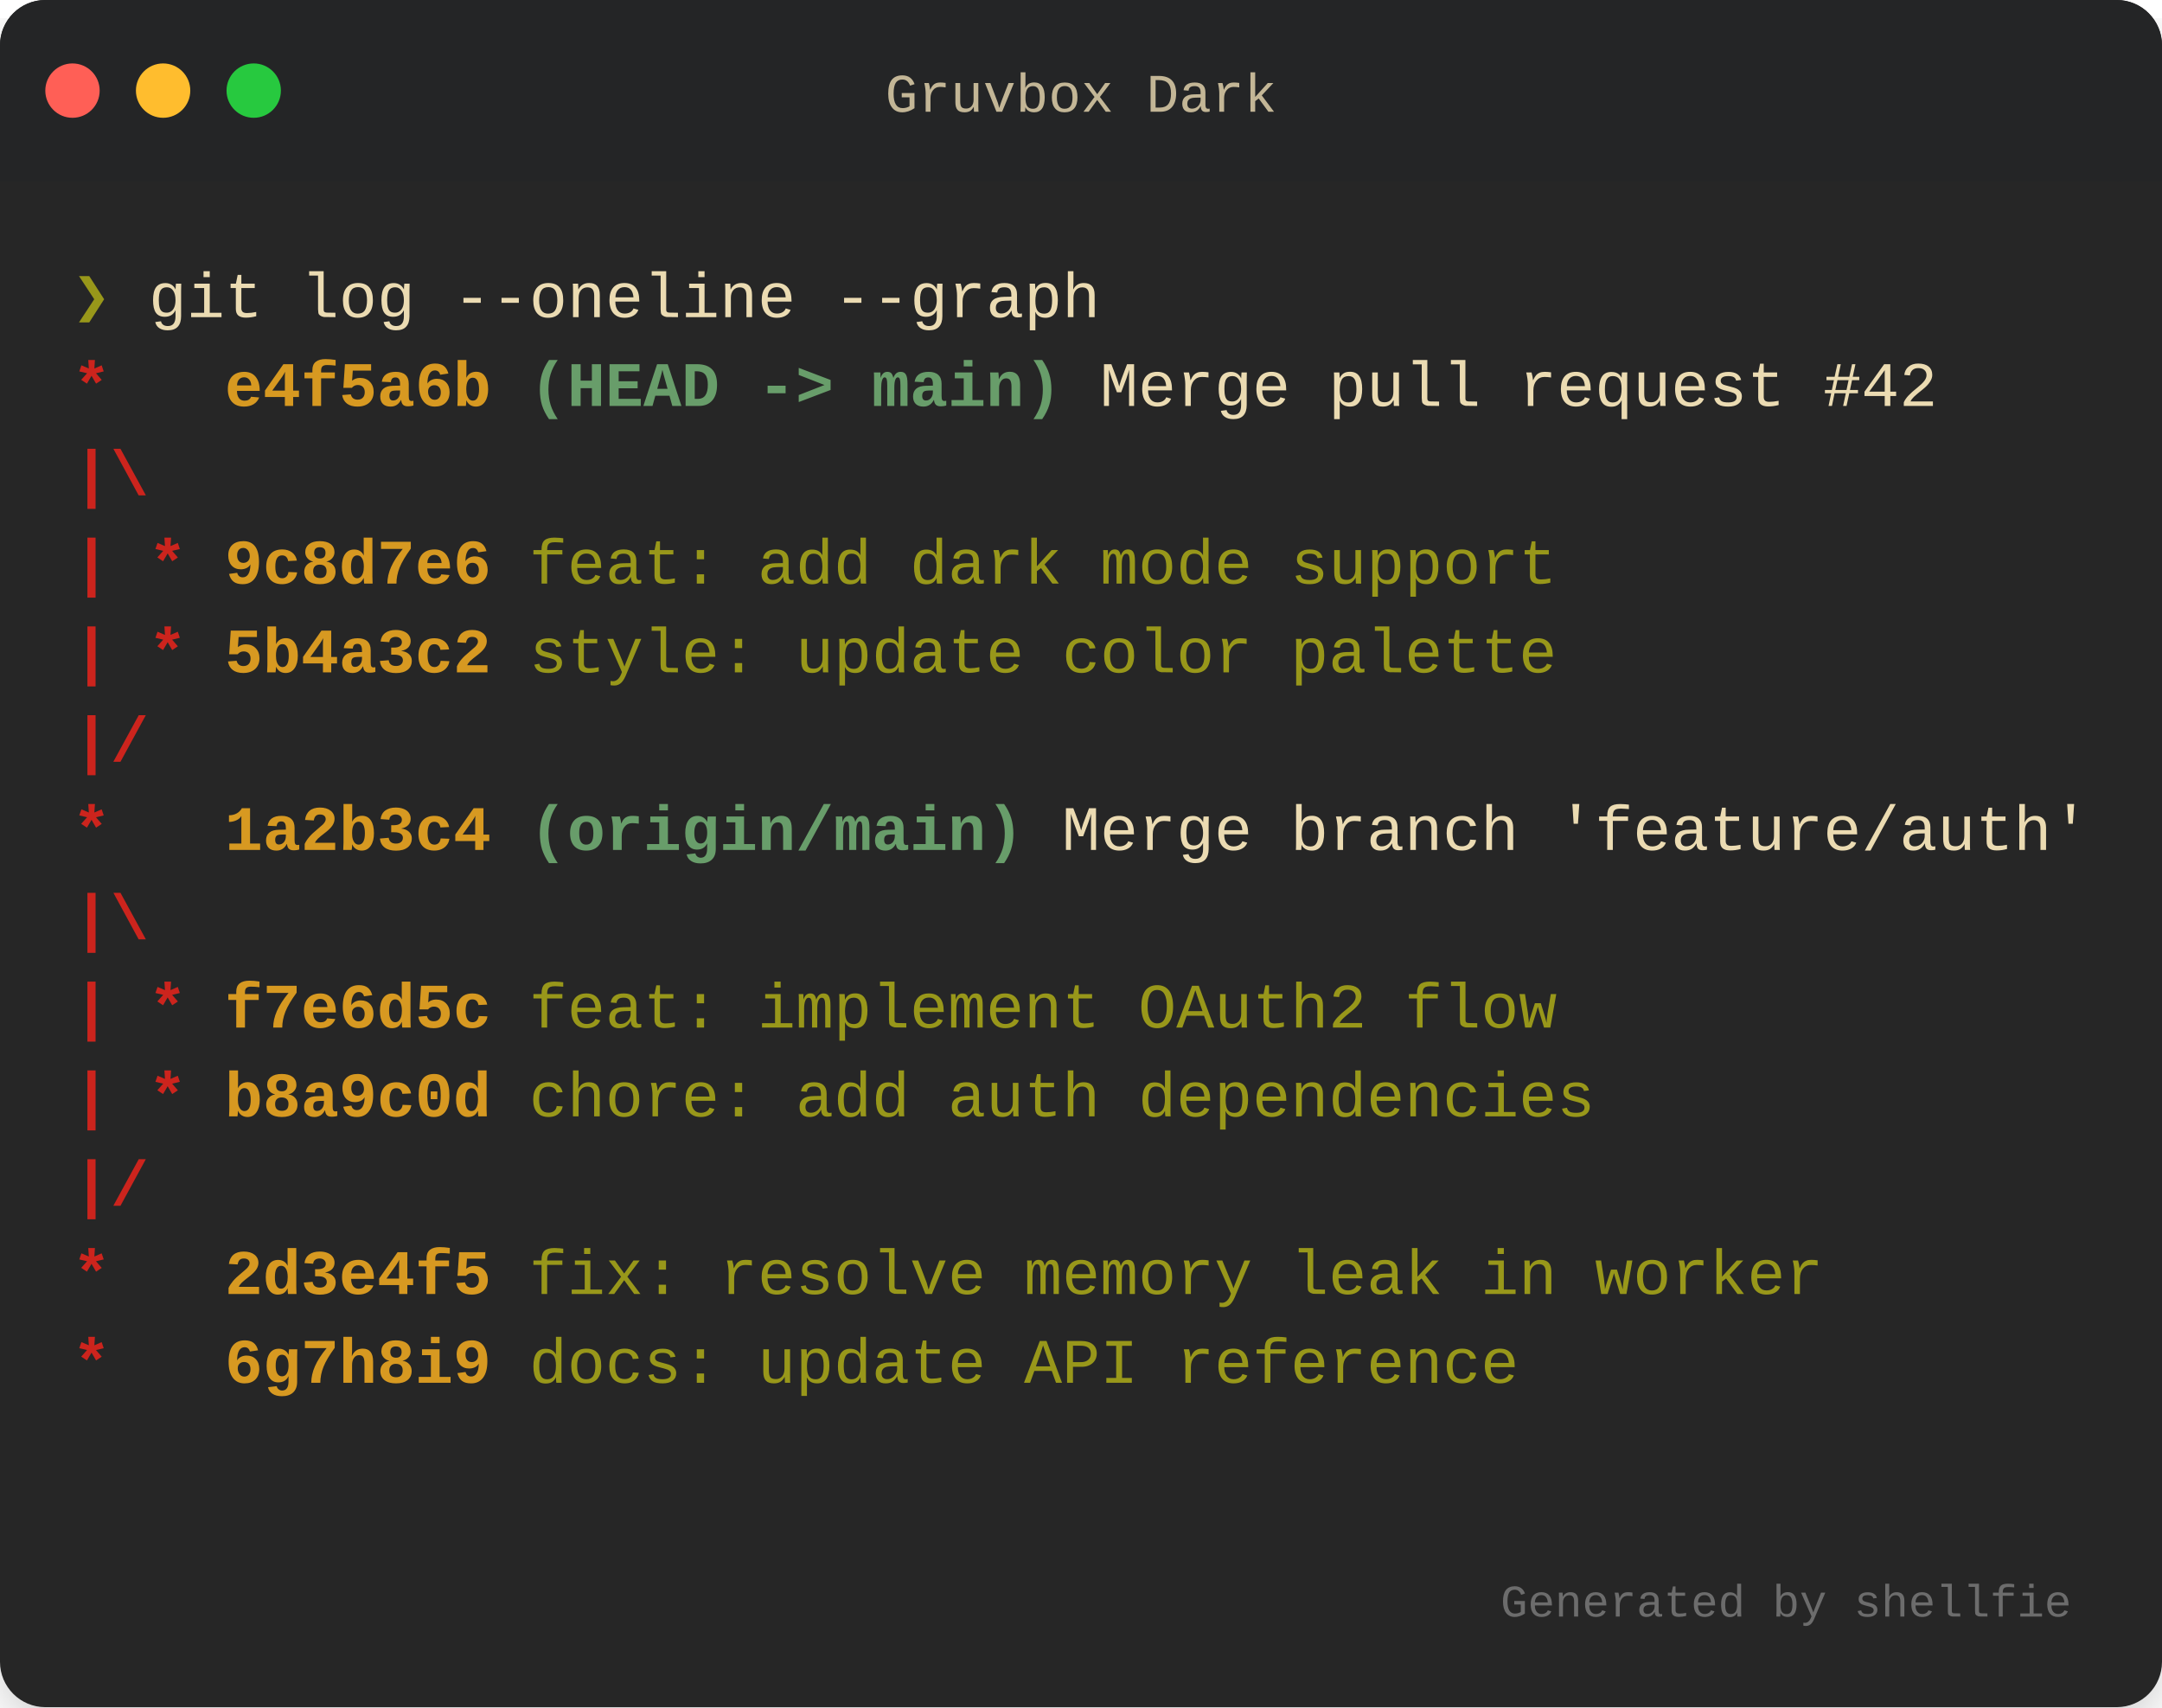
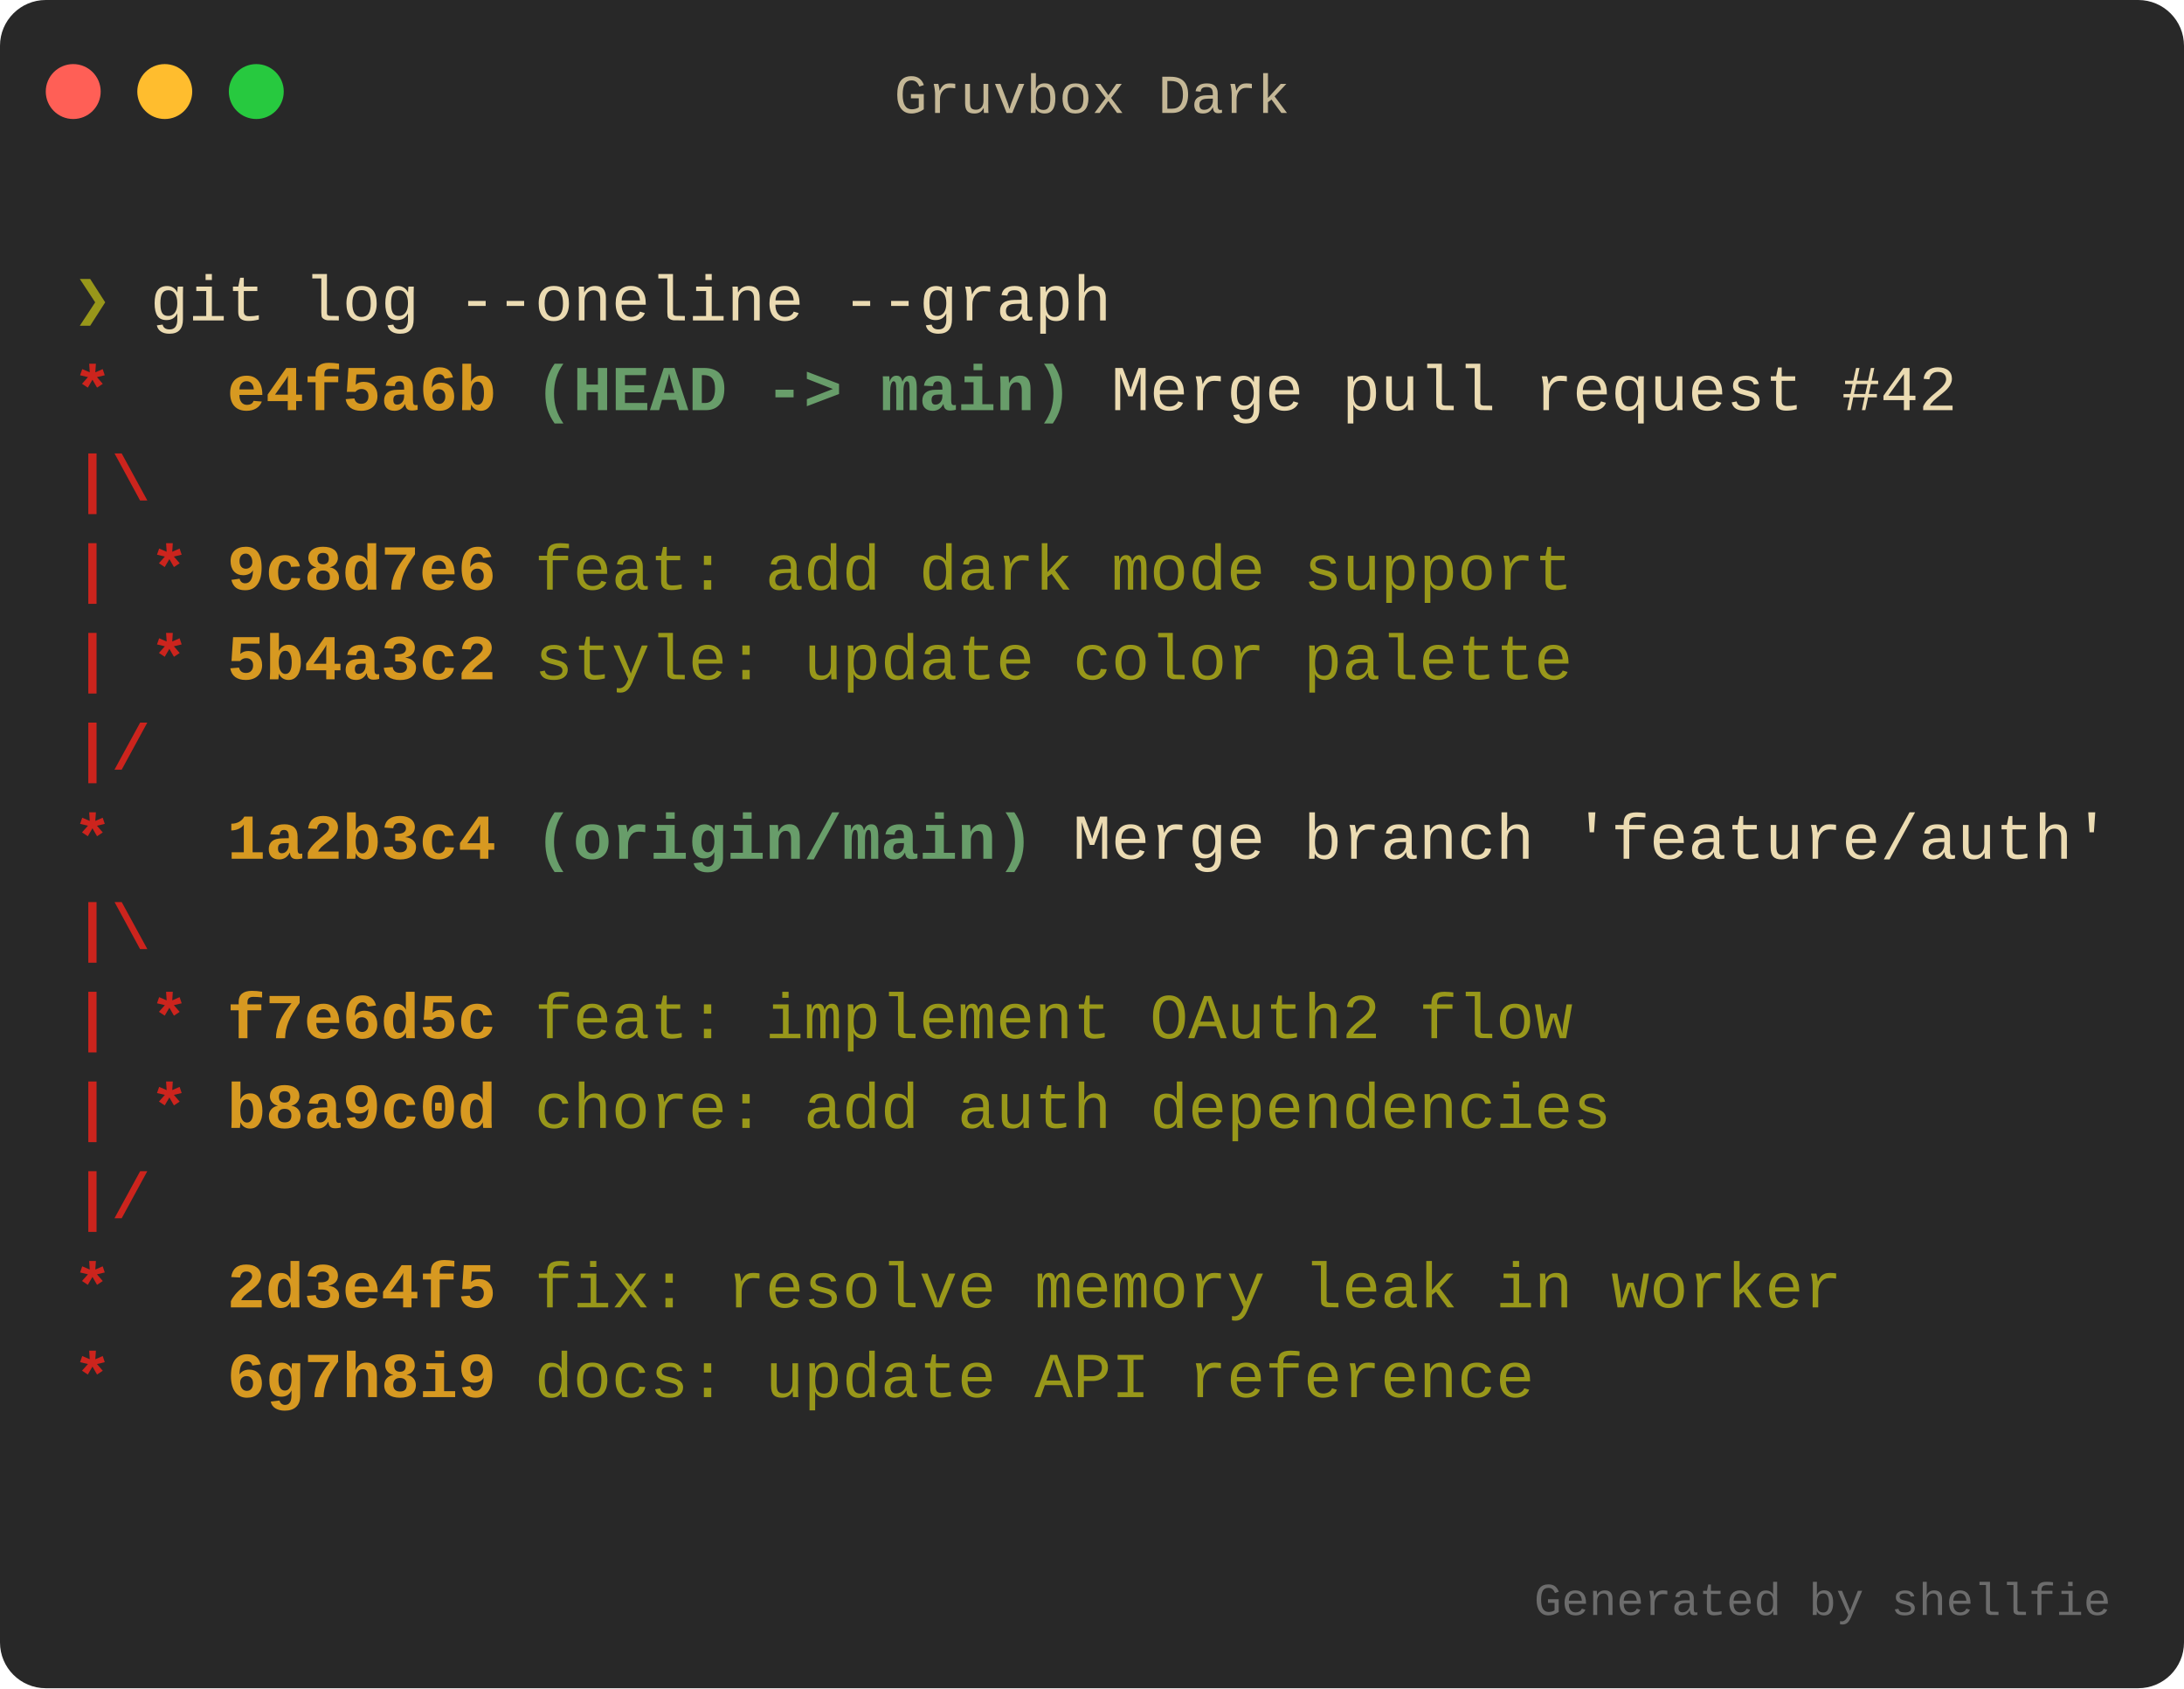
- <svg xmlns="http://www.w3.org/2000/svg" viewBox="0 0 477.2 376.8" width="477.2" height="376.8">
-   <defs>
-     <filter id="shadow" x="-10%" y="-10%" width="120%" height="120%">
-       <feDropShadow dx="0" dy="4" stdDeviation="8" flood-opacity="0.3" />
-     </filter>
-   </defs>
-   <rect x="0" y="0" width="477.2" height="376.8" fill="#282828" rx="10" ry="10" filter="url(#shadow)" />
+ <svg xmlns="http://www.w3.org/2000/svg" viewBox="0 0 477.2 368.8" width="477.2" height="368.8">
+   <rect x="0" y="0" width="477.2" height="368.8" fill="#282828" rx="10" ry="10" />
  <g class="title-bar">
-     <rect x="0" y="0" width="477.2" height="40" fill="#242526" rx="10" ry="10" />
-     <rect x="0" y="30" width="477.2" height="10" fill="#242526" />
    <circle cx="16" cy="20" r="6" fill="#ff5f56" />
    <circle cx="36" cy="20" r="6" fill="#ffbd2e" />
    <circle cx="56" cy="20" r="6" fill="#27c93f" />
-     <text x="238.6" y="24.667" fill="#ebdbb2" font-family="'SF Mono', 'Monaco', 'Menlo', 'Ubuntu Mono', 'Consolas', 'Courier New', monospace" font-size="12" text-anchor="middle" opacity="0.8">Gruvbox Dark</text>
+     <text x="238.6" y="24.67" fill="#ebdbb2" font-family="'SF Mono', 'Monaco', 'Menlo', 'Ubuntu Mono', 'Consolas', 'Courier New', monospace" font-size="12" text-anchor="middle" opacity="0.8">Gruvbox Dark</text>
  </g>
  <g class="text">
    <text y="70" font-family="'SF Mono', 'Monaco', 'Menlo', 'Ubuntu Mono', 'Consolas', 'Courier New', monospace" font-size="14" xml:space="preserve">
      <tspan x="16" fill="#98971a" font-weight="bold">❯</tspan>
      <tspan x="24.4" fill="#ebdbb2"> git log --oneline --graph</tspan>
    </text>
    <text y="89.6" font-family="'SF Mono', 'Monaco', 'Menlo', 'Ubuntu Mono', 'Consolas', 'Courier New', monospace" font-size="14" xml:space="preserve">
      <tspan x="16" fill="#cc241d" font-weight="bold">*</tspan>
      <tspan x="24.4" fill="#ebdbb2">   </tspan>
      <tspan x="49.6" fill="#d79921" font-weight="bold">e4f5a6b</tspan>
      <tspan x="108.4" fill="#ebdbb2"> </tspan>
      <tspan x="116.8" fill="#689d6a" font-weight="bold">(HEAD -&gt; main)</tspan>
      <tspan x="234.4" fill="#ebdbb2"> Merge pull request #42</tspan>
    </text>
    <text y="109.2" font-family="'SF Mono', 'Monaco', 'Menlo', 'Ubuntu Mono', 'Consolas', 'Courier New', monospace" font-size="14" xml:space="preserve">
      <tspan x="16" fill="#cc241d" font-weight="bold">|\</tspan>
    </text>
    <text y="128.8" font-family="'SF Mono', 'Monaco', 'Menlo', 'Ubuntu Mono', 'Consolas', 'Courier New', monospace" font-size="14" xml:space="preserve">
      <tspan x="16" fill="#cc241d" font-weight="bold">| *</tspan>
      <tspan x="41.2" fill="#ebdbb2"> </tspan>
      <tspan x="49.6" fill="#d79921" font-weight="bold">9c8d7e6</tspan>
      <tspan x="108.4" fill="#ebdbb2"> </tspan>
      <tspan x="116.8" fill="#98971a">feat: add dark mode support</tspan>
    </text>
    <text y="148.4" font-family="'SF Mono', 'Monaco', 'Menlo', 'Ubuntu Mono', 'Consolas', 'Courier New', monospace" font-size="14" xml:space="preserve">
      <tspan x="16" fill="#cc241d" font-weight="bold">| *</tspan>
      <tspan x="41.2" fill="#ebdbb2"> </tspan>
      <tspan x="49.6" fill="#d79921" font-weight="bold">5b4a3c2</tspan>
      <tspan x="108.4" fill="#ebdbb2"> </tspan>
      <tspan x="116.8" fill="#98971a">style: update color palette</tspan>
    </text>
    <text y="168" font-family="'SF Mono', 'Monaco', 'Menlo', 'Ubuntu Mono', 'Consolas', 'Courier New', monospace" font-size="14" xml:space="preserve">
      <tspan x="16" fill="#cc241d" font-weight="bold">|/</tspan>
    </text>
    <text y="187.6" font-family="'SF Mono', 'Monaco', 'Menlo', 'Ubuntu Mono', 'Consolas', 'Courier New', monospace" font-size="14" xml:space="preserve">
      <tspan x="16" fill="#cc241d" font-weight="bold">*</tspan>
      <tspan x="24.4" fill="#ebdbb2">   </tspan>
      <tspan x="49.6" fill="#d79921" font-weight="bold">1a2b3c4</tspan>
      <tspan x="108.4" fill="#ebdbb2"> </tspan>
      <tspan x="116.8" fill="#689d6a" font-weight="bold">(origin/main)</tspan>
      <tspan x="226" fill="#ebdbb2"> Merge branch 'feature/auth'</tspan>
    </text>
    <text y="207.2" font-family="'SF Mono', 'Monaco', 'Menlo', 'Ubuntu Mono', 'Consolas', 'Courier New', monospace" font-size="14" xml:space="preserve">
      <tspan x="16" fill="#cc241d" font-weight="bold">|\</tspan>
    </text>
    <text y="226.8" font-family="'SF Mono', 'Monaco', 'Menlo', 'Ubuntu Mono', 'Consolas', 'Courier New', monospace" font-size="14" xml:space="preserve">
      <tspan x="16" fill="#cc241d" font-weight="bold">| *</tspan>
      <tspan x="41.2" fill="#ebdbb2"> </tspan>
      <tspan x="49.6" fill="#d79921" font-weight="bold">f7e6d5c</tspan>
      <tspan x="108.4" fill="#ebdbb2"> </tspan>
      <tspan x="116.8" fill="#98971a">feat: implement OAuth2 flow</tspan>
    </text>
    <text y="246.4" font-family="'SF Mono', 'Monaco', 'Menlo', 'Ubuntu Mono', 'Consolas', 'Courier New', monospace" font-size="14" xml:space="preserve">
      <tspan x="16" fill="#cc241d" font-weight="bold">| *</tspan>
      <tspan x="41.2" fill="#ebdbb2"> </tspan>
      <tspan x="49.6" fill="#d79921" font-weight="bold">b8a9c0d</tspan>
      <tspan x="108.4" fill="#ebdbb2"> </tspan>
      <tspan x="116.8" fill="#98971a">chore: add auth dependencies</tspan>
    </text>
    <text y="266" font-family="'SF Mono', 'Monaco', 'Menlo', 'Ubuntu Mono', 'Consolas', 'Courier New', monospace" font-size="14" xml:space="preserve">
      <tspan x="16" fill="#cc241d" font-weight="bold">|/</tspan>
    </text>
    <text y="285.6" font-family="'SF Mono', 'Monaco', 'Menlo', 'Ubuntu Mono', 'Consolas', 'Courier New', monospace" font-size="14" xml:space="preserve">
      <tspan x="16" fill="#cc241d" font-weight="bold">*</tspan>
      <tspan x="24.4" fill="#ebdbb2">   </tspan>
      <tspan x="49.6" fill="#d79921" font-weight="bold">2d3e4f5</tspan>
      <tspan x="108.4" fill="#ebdbb2"> </tspan>
      <tspan x="116.8" fill="#98971a">fix: resolve memory leak in worker</tspan>
    </text>
    <text y="305.2" font-family="'SF Mono', 'Monaco', 'Menlo', 'Ubuntu Mono', 'Consolas', 'Courier New', monospace" font-size="14" xml:space="preserve">
      <tspan x="16" fill="#cc241d" font-weight="bold">*</tspan>
      <tspan x="24.4" fill="#ebdbb2">   </tspan>
      <tspan x="49.6" fill="#d79921" font-weight="bold">6g7h8i9</tspan>
      <tspan x="108.4" fill="#ebdbb2"> </tspan>
      <tspan x="116.8" fill="#98971a">docs: update API reference</tspan>
    </text>
  </g>
-   <text y="356.8" font-family="'SF Mono', 'Monaco', 'Menlo', 'Ubuntu Mono', 'Consolas', 'Courier New', monospace" font-size="10" xml:space="preserve">
-     <tspan x="331.2" fill="#6c6c6c">Generated by shellfie</tspan>
+   <text y="352.8" font-family="'SF Mono', 'Monaco', 'Menlo', 'Ubuntu Mono', 'Consolas', 'Courier New', monospace" font-size="10" xml:space="preserve">
+     <tspan x="335.2" fill="#6c6c6c">Generated by shellfie</tspan>
  </text>
</svg>
